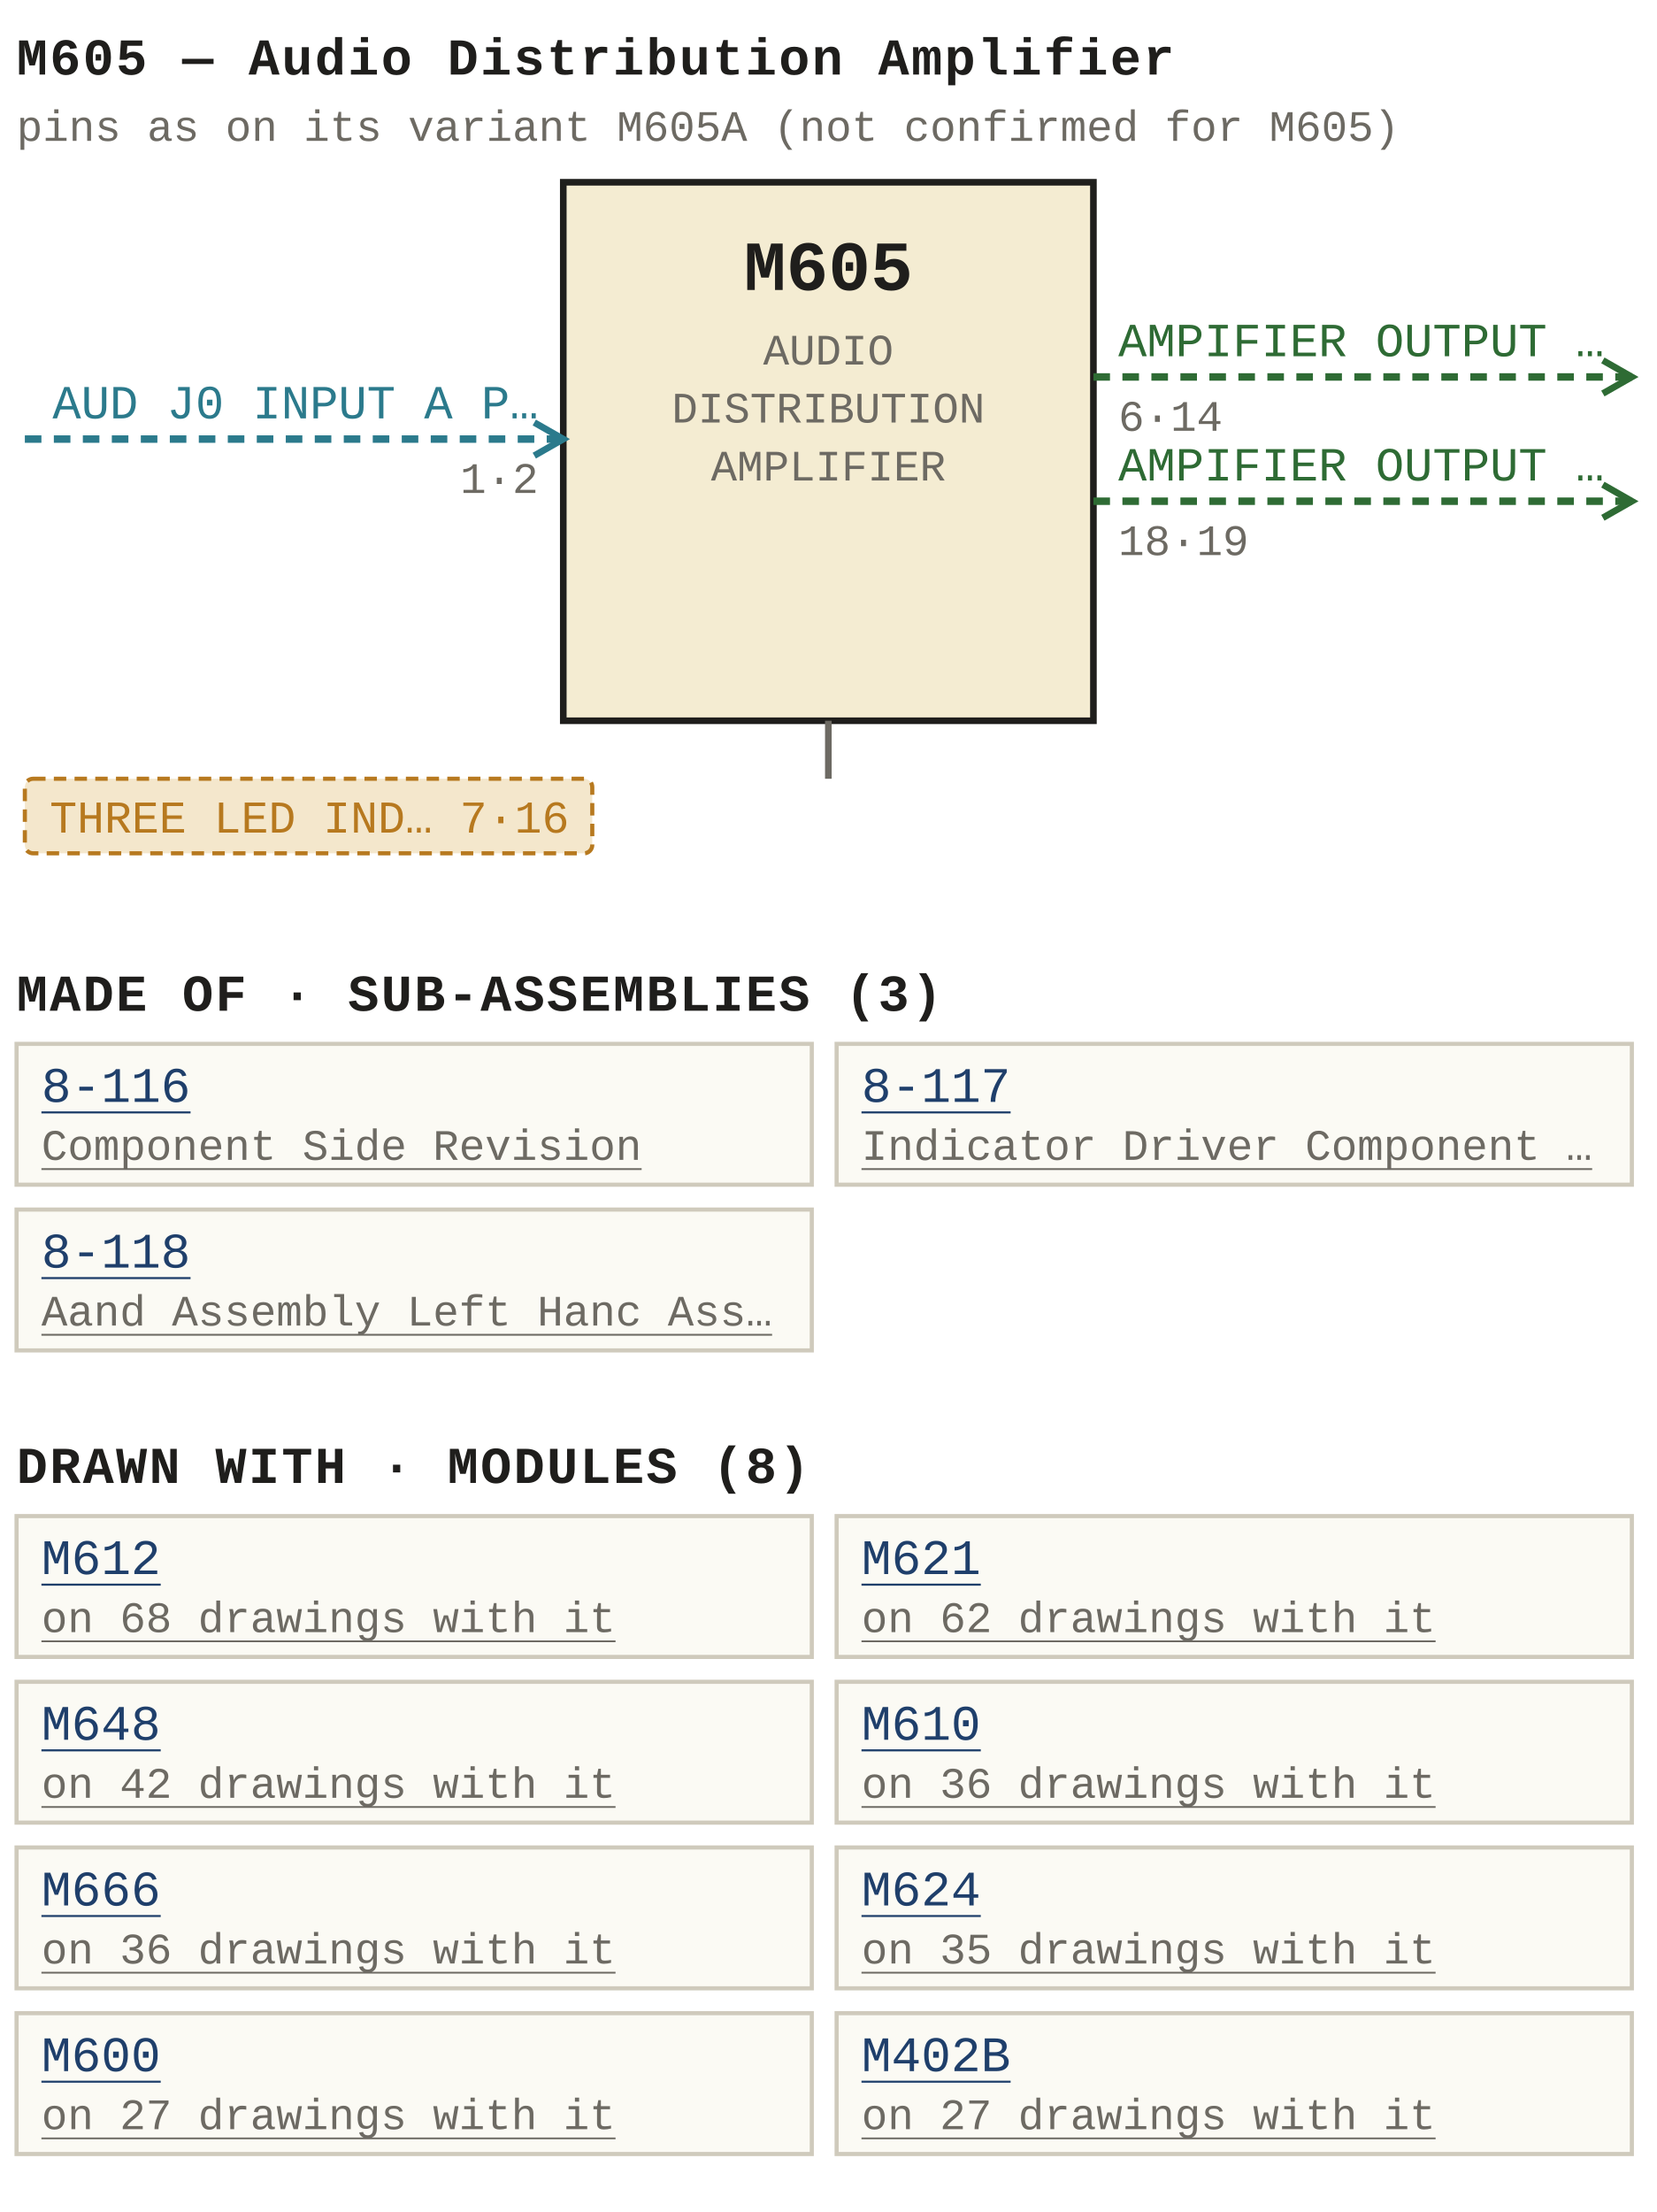
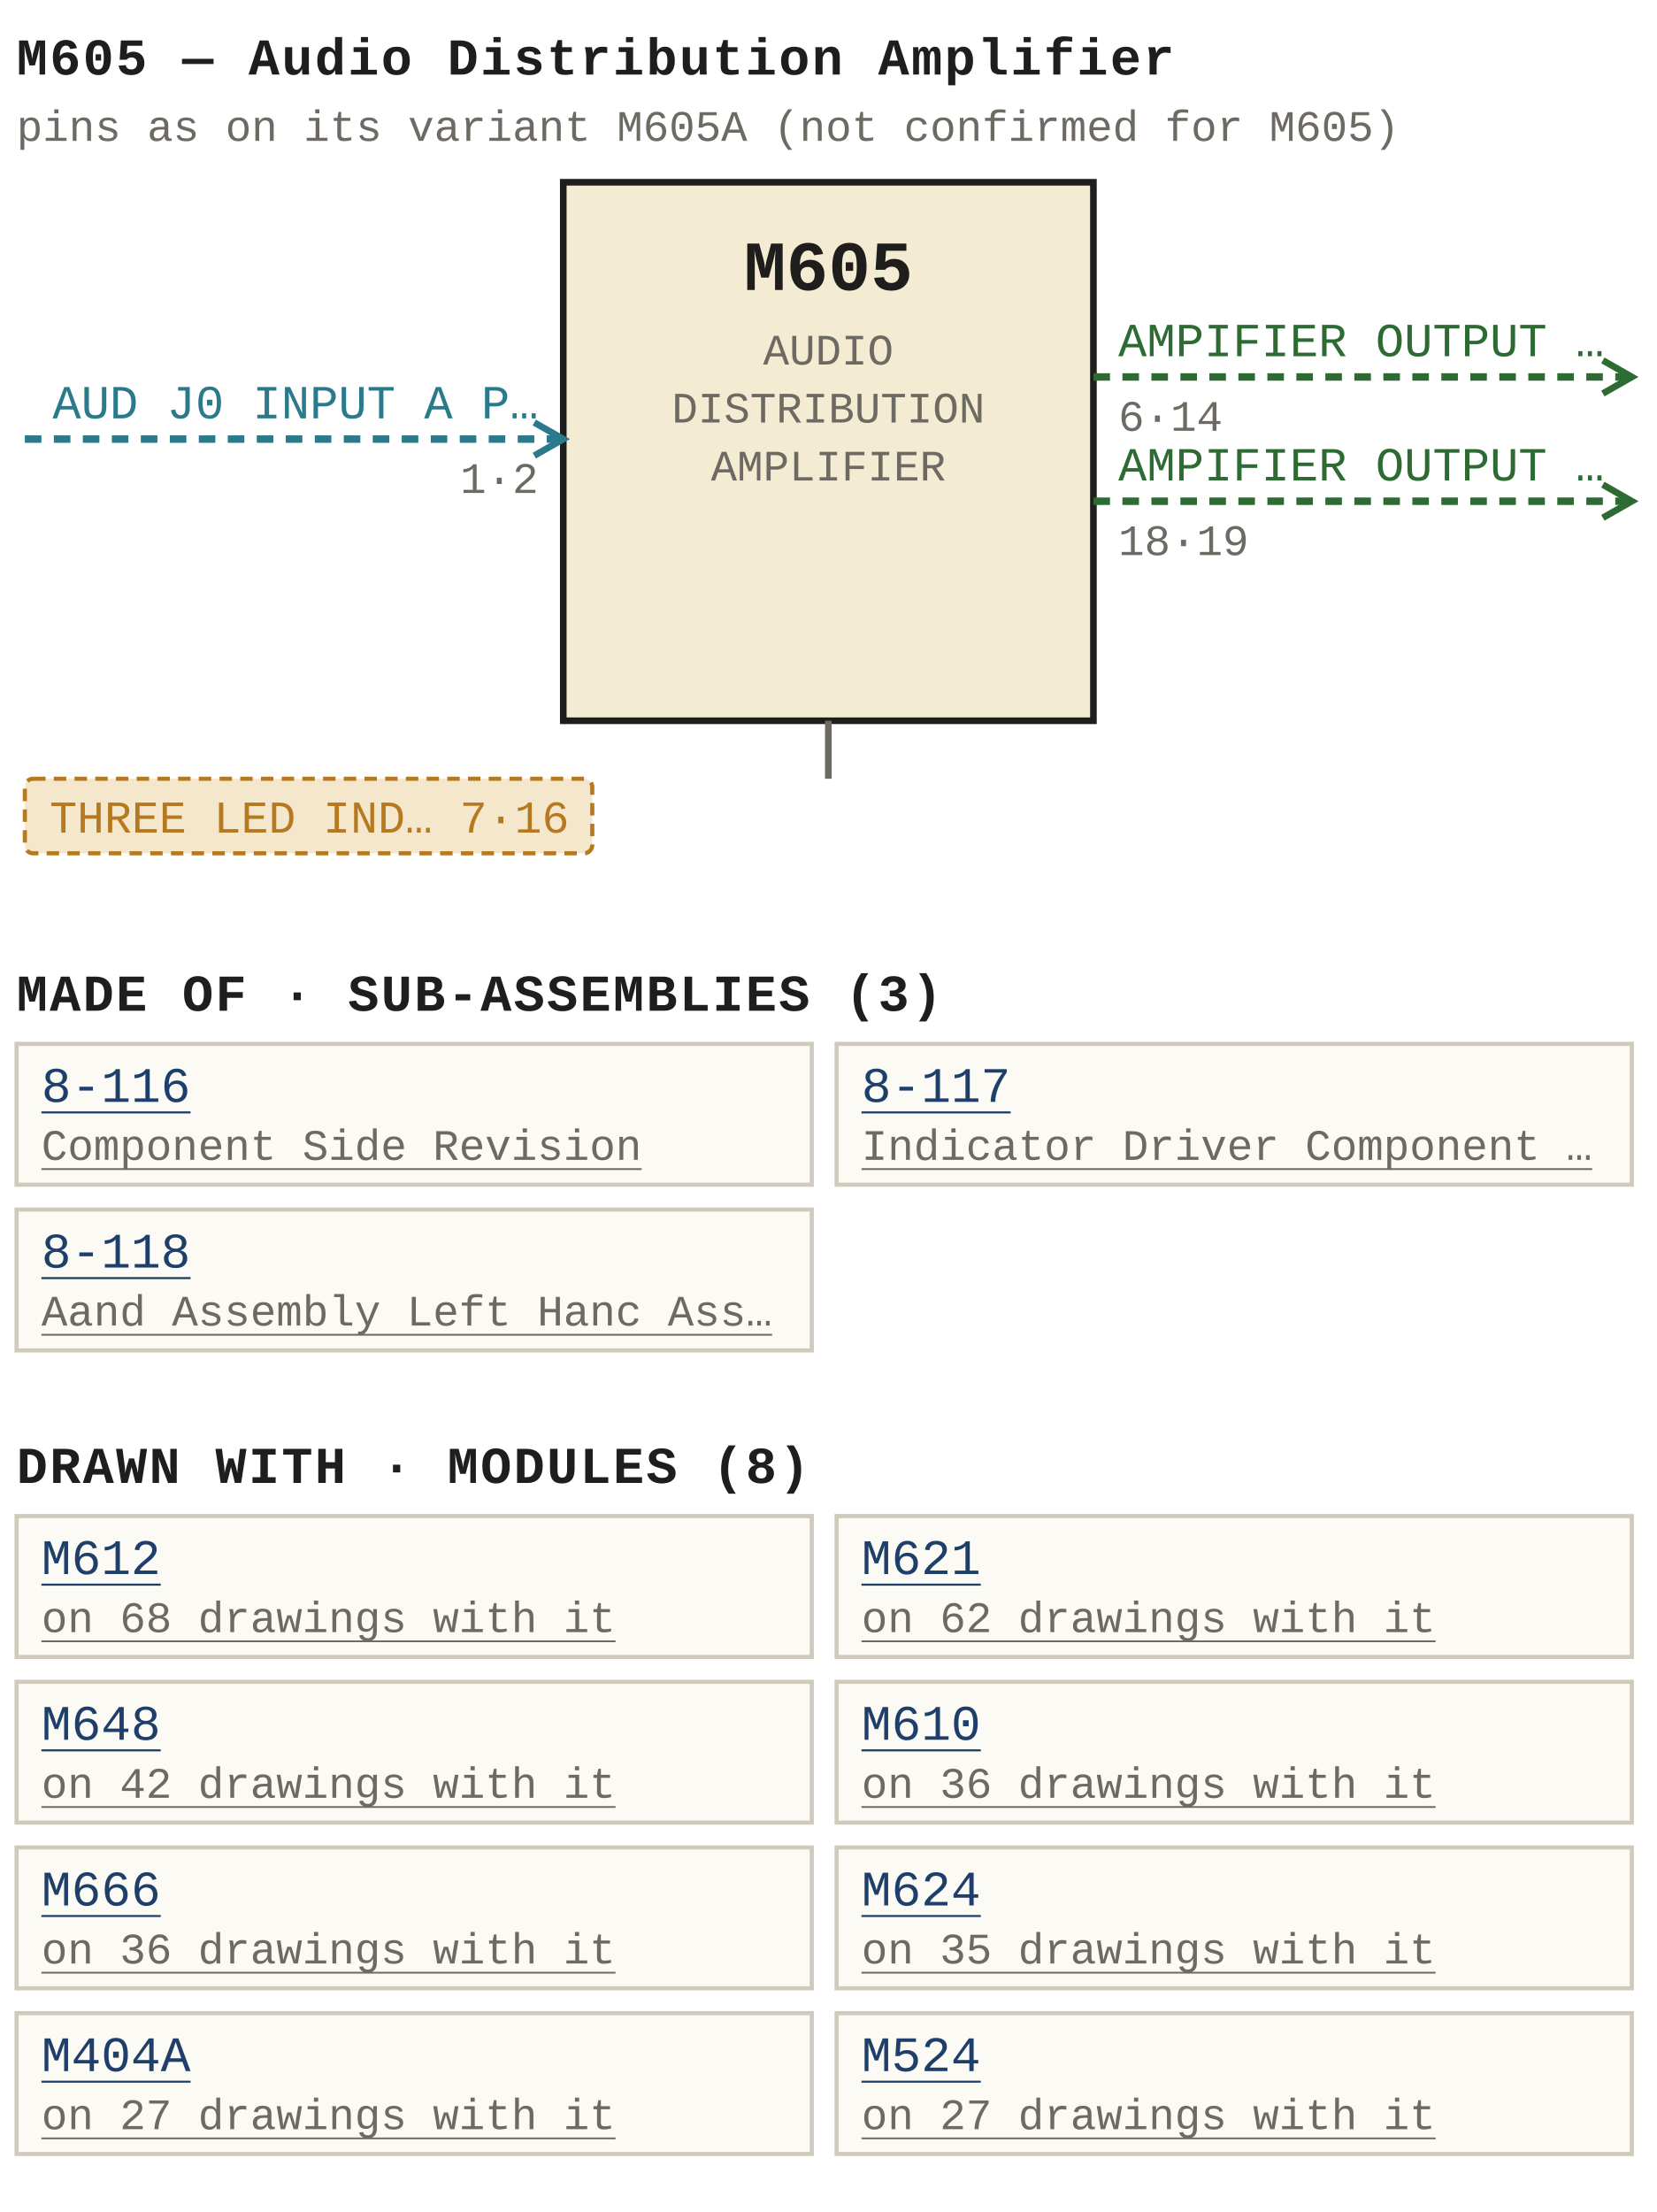
<svg xmlns="http://www.w3.org/2000/svg" class="wp" viewBox="0 0 400 534" width="400" height="534" role="img" aria-label="M605 connections" style="width:100%;max-width:500px;height:auto;background:#fbfaf4">
  <style>.wp text{font-family:"Courier Prime","Courier New",Courier,monospace;fill:#1f1e1c;font-size:12px} .wp .f{fill:#6d6a63;font-size:10.5px} .wp .h{font-size:12.5px;font-weight:700;letter-spacing:.04em} .wp .b{font-size:17px;font-weight:700} .wp a text{fill:#1f3f6b;text-decoration:underline} .wp a:hover rect{fill:#efe9d2}</style>
  <text x="4" y="18" class="h">M605 — Audio Distribution Amplifier</text>
  <text x="4" y="34" class="f">pins as on its variant M605A (not confirmed for M605)</text>
  <rect x="136" y="44" width="128" height="130" fill="#f4ecd2" stroke="#1f1e1c" stroke-width="1.6" />
  <text x="200.0" y="70" class="b" text-anchor="middle">M605</text>
  <text x="200.0" y="88" class="f" text-anchor="middle">AUDIO</text>
  <text x="200.0" y="102" class="f" text-anchor="middle">DISTRIBUTION</text>
  <text x="200.0" y="116" class="f" text-anchor="middle">AMPLIFIER</text>
  <line x1="6" y1="106" x2="136" y2="106" stroke="#2b7a8c" stroke-width="1.8" stroke-dasharray="4 3" />
  <path d="M129,102 L136,106 L129,110" fill="none" stroke="#2b7a8c" stroke-width="1.6" />
  <text x="130" y="101" text-anchor="end" style="font-size:11.5px;fill:#2b7a8c">AUD J0 INPUT A P…</text>
  <text x="130" y="119" text-anchor="end" class="f">1·2</text>
  <line x1="264" y1="91" x2="394" y2="91" stroke="#2e6b34" stroke-width="1.8" stroke-dasharray="4 3" />
  <path d="M387,87 L394,91 L387,95" fill="none" stroke="#2e6b34" stroke-width="1.6" />
  <text x="270" y="86" text-anchor="start" style="font-size:11.5px;fill:#2e6b34">AMPIFIER OUTPUT …</text>
  <text x="270" y="104" text-anchor="start" class="f">6·14</text>
  <line x1="264" y1="121" x2="394" y2="121" stroke="#2e6b34" stroke-width="1.8" stroke-dasharray="4 3" />
  <path d="M387,117 L394,121 L387,125" fill="none" stroke="#2e6b34" stroke-width="1.6" />
  <text x="270" y="116" text-anchor="start" style="font-size:11.5px;fill:#2e6b34">AMPIFIER OUTPUT …</text>
  <text x="270" y="134" text-anchor="start" class="f">18·19</text>
  <line x1="200.0" y1="174" x2="200.0" y2="188" stroke="#6d6a63" stroke-width="1.6" />
  <rect x="6" y="188" width="137" height="18" rx="2" fill="#f4e7cc" stroke="#b7791f" stroke-dasharray="3 2" />
  <text x="12" y="201" style="font-size:11px;fill:#b7791f">THREE LED IND… 7·16</text>
  <text x="4" y="244" class="h">MADE OF · SUB-ASSEMBLIES (3)</text>
  <a href="../../PAGES/Register-Sub-assemblies-n-nnn.html#8-116">
    <rect x="4" y="252" width="192" height="34" fill="#fbfaf4" stroke="#cfcabc" />
    <text x="10" y="266">8-116</text>
    <text x="10" y="280" class="f">Component Side Revision</text>
  </a>
  <a href="../../PAGES/Register-Sub-assemblies-n-nnn.html#8-117">
    <rect x="202" y="252" width="192" height="34" fill="#fbfaf4" stroke="#cfcabc" />
    <text x="208" y="266">8-117</text>
    <text x="208" y="280" class="f">Indicator Driver Component …</text>
  </a>
  <a href="../../PAGES/Register-Sub-assemblies-n-nnn.html#8-118">
    <rect x="4" y="292" width="192" height="34" fill="#fbfaf4" stroke="#cfcabc" />
    <text x="10" y="306">8-118</text>
    <text x="10" y="320" class="f">Aand Assembly Left Hanc Ass…</text>
  </a>
  <text x="4" y="358" class="h">DRAWN WITH · MODULES (8)</text>
  <a href="../../PAGES/M612.html">
    <rect x="4" y="366" width="192" height="34" fill="#fbfaf4" stroke="#cfcabc" />
    <text x="10" y="380">M612</text>
    <text x="10" y="394" class="f">on 68 drawings with it</text>
  </a>
  <a href="../../PAGES/M621.html">
    <rect x="202" y="366" width="192" height="34" fill="#fbfaf4" stroke="#cfcabc" />
    <text x="208" y="380">M621</text>
    <text x="208" y="394" class="f">on 62 drawings with it</text>
  </a>
  <a href="../../PAGES/M648.html">
    <rect x="4" y="406" width="192" height="34" fill="#fbfaf4" stroke="#cfcabc" />
    <text x="10" y="420">M648</text>
    <text x="10" y="434" class="f">on 42 drawings with it</text>
  </a>
  <a href="../../PAGES/M610.html">
    <rect x="202" y="406" width="192" height="34" fill="#fbfaf4" stroke="#cfcabc" />
    <text x="208" y="420">M610</text>
    <text x="208" y="434" class="f">on 36 drawings with it</text>
  </a>
  <a href="../../PAGES/M666.html">
    <rect x="4" y="446" width="192" height="34" fill="#fbfaf4" stroke="#cfcabc" />
    <text x="10" y="460">M666</text>
    <text x="10" y="474" class="f">on 36 drawings with it</text>
  </a>
  <a href="../../PAGES/M624.html">
    <rect x="202" y="446" width="192" height="34" fill="#fbfaf4" stroke="#cfcabc" />
    <text x="208" y="460">M624</text>
    <text x="208" y="474" class="f">on 35 drawings with it</text>
  </a>
-   <a href="../../PAGES/M600.html">
+   <a href="../../PAGES/M404A.html">
    <rect x="4" y="486" width="192" height="34" fill="#fbfaf4" stroke="#cfcabc" />
-     <text x="10" y="500">M600</text>
+     <text x="10" y="500">M404A</text>
    <text x="10" y="514" class="f">on 27 drawings with it</text>
  </a>
-   <a href="../../PAGES/M402B.html">
+   <a href="../../PAGES/M524.html">
    <rect x="202" y="486" width="192" height="34" fill="#fbfaf4" stroke="#cfcabc" />
-     <text x="208" y="500">M402B</text>
+     <text x="208" y="500">M524</text>
    <text x="208" y="514" class="f">on 27 drawings with it</text>
  </a>
</svg>
